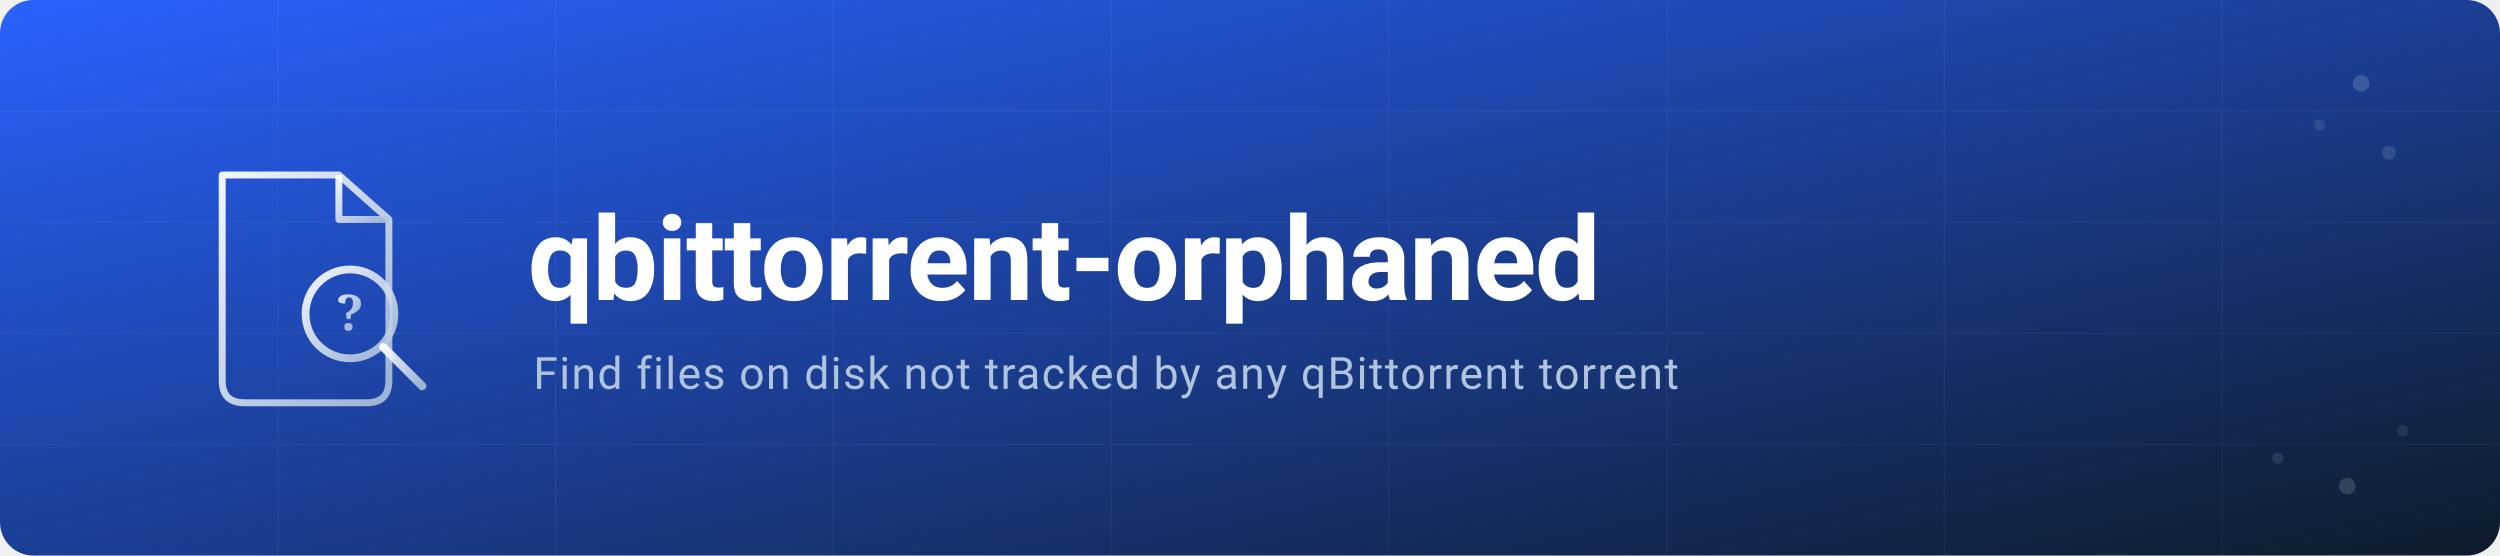
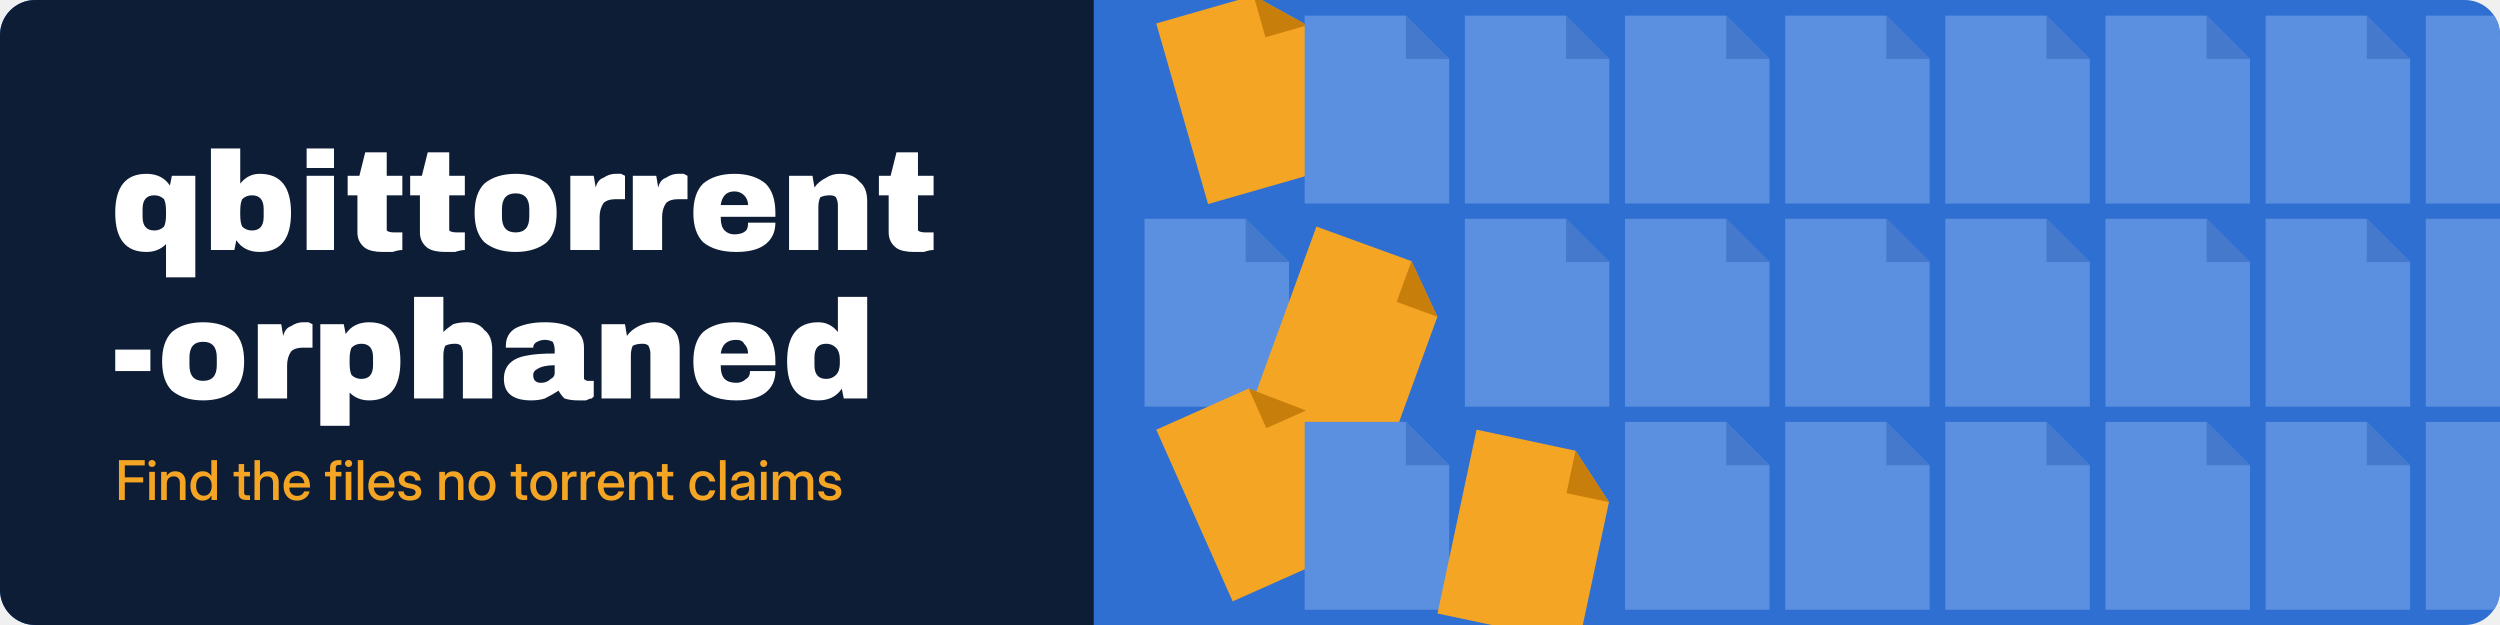
- <svg xmlns="http://www.w3.org/2000/svg" viewBox="0 0 900 200" width="900" height="200">
+ <svg xmlns="http://www.w3.org/2000/svg" viewBox="0 0 1280 320" width="1280" height="320" role="img" aria-label="qbittorrent-orphaned: a wall of files with a few out of line">
  <defs>
-     <linearGradient id="bg" x1="0%" y1="0%" x2="100%" y2="100%">
-       <stop offset="0%" stop-color="#2962FF" />
-       <stop offset="100%" stop-color="#0D1B2A" />
-     </linearGradient>
-     <linearGradient id="iconGrad" x1="0%" y1="0%" x2="100%" y2="100%">
-       <stop offset="0%" stop-color="#FFFFFF" stop-opacity="0.95" />
-       <stop offset="100%" stop-color="#B0C4DE" stop-opacity="0.85" />
-     </linearGradient>
+     <clipPath id="cl">
+       <rect width="1280" height="320" rx="18" />
+     </clipPath>
  </defs>
-   <rect width="900" height="200" rx="12" fill="url(#bg)" />
-   <g opacity="0.04" stroke="#FFFFFF" stroke-width="0.5">
-     <line x1="0" y1="40" x2="900" y2="40" />
-     <line x1="0" y1="80" x2="900" y2="80" />
-     <line x1="0" y1="120" x2="900" y2="120" />
-     <line x1="0" y1="160" x2="900" y2="160" />
-     <line x1="100" y1="0" x2="100" y2="200" />
-     <line x1="200" y1="0" x2="200" y2="200" />
-     <line x1="300" y1="0" x2="300" y2="200" />
-     <line x1="400" y1="0" x2="400" y2="200" />
-     <line x1="500" y1="0" x2="500" y2="200" />
-     <line x1="600" y1="0" x2="600" y2="200" />
-     <line x1="700" y1="0" x2="700" y2="200" />
-     <line x1="800" y1="0" x2="800" y2="200" />
+   <g clip-path="url(#cl)">
+     <rect width="1280" height="320" fill="#2F6FD1" />
+     <g transform="translate(592,12) rotate(-16) scale(1.85)">
+       <path d="M0 0 h28 l12 12 v40 h-40 z" fill="#F5A524" />
+       <path d="M28 0 v12 h12 z" fill="#C77E0A" />
+     </g>
+     <g transform="translate(668,8) rotate(0) scale(1.85)">
+       <path d="M0 0 h28 l12 12 v40 h-40 z" fill="#5B8FE0" />
+       <path d="M28 0 v12 h12 z" fill="#4479CC" />
+     </g>
+     <g transform="translate(750,8) rotate(0) scale(1.85)">
+       <path d="M0 0 h28 l12 12 v40 h-40 z" fill="#5B8FE0" />
+       <path d="M28 0 v12 h12 z" fill="#4479CC" />
+     </g>
+     <g transform="translate(832,8) rotate(0) scale(1.85)">
+       <path d="M0 0 h28 l12 12 v40 h-40 z" fill="#5B8FE0" />
+       <path d="M28 0 v12 h12 z" fill="#4479CC" />
+     </g>
+     <g transform="translate(914,8) rotate(0) scale(1.85)">
+       <path d="M0 0 h28 l12 12 v40 h-40 z" fill="#5B8FE0" />
+       <path d="M28 0 v12 h12 z" fill="#4479CC" />
+     </g>
+     <g transform="translate(996,8) rotate(0) scale(1.85)">
+       <path d="M0 0 h28 l12 12 v40 h-40 z" fill="#5B8FE0" />
+       <path d="M28 0 v12 h12 z" fill="#4479CC" />
+     </g>
+     <g transform="translate(1078,8) rotate(0) scale(1.85)">
+       <path d="M0 0 h28 l12 12 v40 h-40 z" fill="#5B8FE0" />
+       <path d="M28 0 v12 h12 z" fill="#4479CC" />
+     </g>
+     <g transform="translate(1160,8) rotate(0) scale(1.85)">
+       <path d="M0 0 h28 l12 12 v40 h-40 z" fill="#5B8FE0" />
+       <path d="M28 0 v12 h12 z" fill="#4479CC" />
+     </g>
+     <g transform="translate(1242,8) rotate(0) scale(1.85)">
+       <path d="M0 0 h28 l12 12 v40 h-40 z" fill="#5B8FE0" />
+       <path d="M28 0 v12 h12 z" fill="#4479CC" />
+     </g>
+     <g transform="translate(586,112) rotate(0) scale(1.85)">
+       <path d="M0 0 h28 l12 12 v40 h-40 z" fill="#5B8FE0" />
+       <path d="M28 0 v12 h12 z" fill="#4479CC" />
+     </g>
+     <g transform="translate(674,116) rotate(20) scale(1.85)">
+       <path d="M0 0 h28 l12 12 v40 h-40 z" fill="#F5A524" />
+       <path d="M28 0 v12 h12 z" fill="#C77E0A" />
+     </g>
+     <g transform="translate(750,112) rotate(0) scale(1.85)">
+       <path d="M0 0 h28 l12 12 v40 h-40 z" fill="#5B8FE0" />
+       <path d="M28 0 v12 h12 z" fill="#4479CC" />
+     </g>
+     <g transform="translate(832,112) rotate(0) scale(1.85)">
+       <path d="M0 0 h28 l12 12 v40 h-40 z" fill="#5B8FE0" />
+       <path d="M28 0 v12 h12 z" fill="#4479CC" />
+     </g>
+     <g transform="translate(914,112) rotate(0) scale(1.85)">
+       <path d="M0 0 h28 l12 12 v40 h-40 z" fill="#5B8FE0" />
+       <path d="M28 0 v12 h12 z" fill="#4479CC" />
+     </g>
+     <g transform="translate(996,112) rotate(0) scale(1.85)">
+       <path d="M0 0 h28 l12 12 v40 h-40 z" fill="#5B8FE0" />
+       <path d="M28 0 v12 h12 z" fill="#4479CC" />
+     </g>
+     <g transform="translate(1078,112) rotate(0) scale(1.85)">
+       <path d="M0 0 h28 l12 12 v40 h-40 z" fill="#5B8FE0" />
+       <path d="M28 0 v12 h12 z" fill="#4479CC" />
+     </g>
+     <g transform="translate(1160,112) rotate(0) scale(1.85)">
+       <path d="M0 0 h28 l12 12 v40 h-40 z" fill="#5B8FE0" />
+       <path d="M28 0 v12 h12 z" fill="#4479CC" />
+     </g>
+     <g transform="translate(1242,112) rotate(0) scale(1.85)">
+       <path d="M0 0 h28 l12 12 v40 h-40 z" fill="#5B8FE0" />
+       <path d="M28 0 v12 h12 z" fill="#4479CC" />
+     </g>
+     <g transform="translate(592,220) rotate(-24) scale(1.85)">
+       <path d="M0 0 h28 l12 12 v40 h-40 z" fill="#F5A524" />
+       <path d="M28 0 v12 h12 z" fill="#C77E0A" />
+     </g>
+     <g transform="translate(668,216) rotate(0) scale(1.85)">
+       <path d="M0 0 h28 l12 12 v40 h-40 z" fill="#5B8FE0" />
+       <path d="M28 0 v12 h12 z" fill="#4479CC" />
+     </g>
+     <g transform="translate(756,220) rotate(12) scale(1.85)">
+       <path d="M0 0 h28 l12 12 v40 h-40 z" fill="#F5A524" />
+       <path d="M28 0 v12 h12 z" fill="#C77E0A" />
+     </g>
+     <g transform="translate(832,216) rotate(0) scale(1.85)">
+       <path d="M0 0 h28 l12 12 v40 h-40 z" fill="#5B8FE0" />
+       <path d="M28 0 v12 h12 z" fill="#4479CC" />
+     </g>
+     <g transform="translate(914,216) rotate(0) scale(1.85)">
+       <path d="M0 0 h28 l12 12 v40 h-40 z" fill="#5B8FE0" />
+       <path d="M28 0 v12 h12 z" fill="#4479CC" />
+     </g>
+     <g transform="translate(996,216) rotate(0) scale(1.85)">
+       <path d="M0 0 h28 l12 12 v40 h-40 z" fill="#5B8FE0" />
+       <path d="M28 0 v12 h12 z" fill="#4479CC" />
+     </g>
+     <g transform="translate(1078,216) rotate(0) scale(1.85)">
+       <path d="M0 0 h28 l12 12 v40 h-40 z" fill="#5B8FE0" />
+       <path d="M28 0 v12 h12 z" fill="#4479CC" />
+     </g>
+     <g transform="translate(1160,216) rotate(0) scale(1.85)">
+       <path d="M0 0 h28 l12 12 v40 h-40 z" fill="#5B8FE0" />
+       <path d="M28 0 v12 h12 z" fill="#4479CC" />
+     </g>
+     <g transform="translate(1242,216) rotate(0) scale(1.85)">
+       <path d="M0 0 h28 l12 12 v40 h-40 z" fill="#5B8FE0" />
+       <path d="M28 0 v12 h12 z" fill="#4479CC" />
+     </g>
+     <rect width="560" height="320" fill="#0E1D36" />
+     <path fill="#fff" d="M87,95l1-5l12,0l0,52l-15,0l0-17q-4,4-10,4q-8,0-12-5q-4-5-4-15q0-10 4-15q4-5 12-5q8,0 12,6zM73,107l0,4q0,7 6,7q3,0 5-2q1-2 1-6l0-2q0-4-1-6q-2-2-5-2q-6,0-6,7zM133,89q8,0 12,5q4,5 4,15q0,10-4,15q-4,5-12,5q-8,0-12-6l-1,5l-12,0l0-52l15,0l0,18q4-5 10-5zM123,108l0,2q0,4 1,6q2,2 5,2q6,0 6-7l0-4q0-7-6-7q-3,0-5,2q-1,2-1,6zM157,86l0-10l14,0l0,10zM157,128l0-38l14,0l0,38zM206,90l0,10l-8,0l0,14q0,3 0,4q1,1 4,1l4,0l0,9q-2,0-5,1q-3,0-5,0q-6,0-9-2q-4-3-4-8l0-19l-5,0l0-10l6,0l3-12l11,0l0,12zM238,90l0,10l-8,0l0,14q0,3 0,4q1,1 4,1l4,0l0,9q-2,0-5,1q-3,0-5,0q-6,0-9-2q-4-3-4-8l0-19l-5,0l0-10l6,0l3-12l11,0l0,12zM285,109q0,10-5,15q-6,5-16,5q-10,0-16-5q-5-5-5-15q0-10 5-15q6-5 16-5q10,0 16,5q5,5 5,15zM257,107l0,4q0,8 7,8q7,0 7-8l0-4q0-8-7-8q-7,0-7,8zM320,90l0,12l-5,0q-4,0-6,2q-2,3-2,7l0,17l-15,0l0-38l12,0l1,6q1-4 4-5q3-2 6-2q2,0 3,0q2,1 2,1zM352,90l0,12l-5,0q-4,0-6,2q-2,3-2,7l0,17l-15,0l0-38l12,0l1,6q1-4 4-5q3-2 6-2q2,0 3,0q2,1 2,1zM397,109l0,2l-28,0q0,5 2,7q2,2 5,2q4,0 6-2q1-1 1-4l14,0q0,7-5,11q-5,4-15,4q-11,0-17-5q-5-5-5-15q0-10 5-15q6-5 16-5q10,0 16,5q5,5 5,15zM369,105l14,0q0-3-2-5q-2-2-5-2q-6,0-7,7zM444,103l0,25l-15,0l0-23q0-2-1-4q-1-1-3-1q-3,0-5,1q-1,2-1,5l0,22l-15,0l0-38l12,0l1,6q2-3 6-5q3-2 7-2q7,0 10,4q4,3 4,10zM478,90l0,10l-8,0l0,14q0,3 0,4q1,1 4,1l4,0l0,9q-2,0-5,1q-3,0-5,0q-6,0-9-2q-4-3-4-8l0-19l-5,0l0-10l6,0l3-12l11,0l0,12z" />
+     <path fill="#fff" d="M59,190l0-11l18,0l0,11zM125,185q0,10-5,15q-6,5-16,5q-10,0-16-5q-5-5-5-15q0-10 5-15q6-5 16-5q10,0 16,5q5,5 5,15zM97,183l0,4q0,8 7,8q7,0 7-8l0-4q0-8-7-8q-7,0-7,8zM160,166l0,12l-5,0q-4,0-6,2q-2,3-2,7l0,17l-15,0l0-38l12,0l1,6q1-4 4-5q3-2 6-2q2,0 3,0q2,1 2,1zM205,185q0,10-4,15q-4,5-12,5q-6,0-10-4l0,17l-15,0l0-52l12,0l1,5q4-6 12-6q8,0 12,5q4,5 4,15zM179,184l0,2q0,4 1,6q2,2 5,2q6,0 6-7l0-4q0-7-6-7q-3,0-5,2q-1,2-1,6zM239,165q6,0 9,4q4,3 4,10l0,25l-15,0l0-23q0-2-1-4q-1-1-3-1q-3,0-5,1q-1,2-1,5l0,22l-15,0l0-52l15,0l0,18q2-2 5-4q3-1 7-1zM299,178l0,14q0,2 0,2q1,1 2,1l3,0l0,8q-1,1-1,1q-1,0-3,1q-2,0-4,0q-4,0-7-1q-2-2-3-4q-3,2-7,4q-3,1-7,1q-14,0-14-11q0-5 3-8q3-3 9-4q5-1 14-1l0-2q0-2-1-4q-2-1-4-1q-2,0-4,1q-2,1-2,3l0,0l-14,0q0,0 0-1q0-6 5-9q6-3 15-3q9,0 14,3q6,3 6,10zM273,192q0,4 4,4q3,0 5-2q2-1 2-3l0-4q-6,0-9,2q-2,1-2,3zM348,179l0,25l-15,0l0-23q0-2-1-4q-1-1-3-1q-3,0-5,1q-1,2-1,5l0,22l-15,0l0-38l12,0l1,6q2-3 6-5q4-2 8-2q6,0 10,4q3,3 3,10zM397,185l0,2l-28,0q0,5 2,7q2,2 6,2q3,0 5-2q2-1 2-4l13,0q0,7-5,11q-5,4-15,4q-11,0-17-5q-5-5-5-15q0-10 5-15q6-5 16-5q10,0 16,5q5,5 5,15zM369,181l14,0q0-3-2-5q-1-2-4-2q-7,0-8,7zM432,204l-1-5q-4,6-12,6q-8,0-12-5q-4-5-4-15q0-10 4-15q4-5 12-5q6,0 10,5l0-18l15,0l0,52zM417,183l0,4q0,7 6,7q3,0 5-2q2-2 2-6l0-2q0-4-2-6q-2-2-5-2q-6,0-6,7z" />
+     <path fill="#F5A524" d="M60.9,256l0-20.4l13.2,0l0,2.7l-10.2,0l0,6.1l9.4,0l0,2.6l-9.4,0l0,9zM76.4,256l0-14.4l2.9,0l0,14.4zM77.8,239.1q-.7,0-1.3-.5q-.5-.6-.5-1.3q0-.7 .5-1.3q.6-.5 1.3-.5q.8,0 1.3,.5q.6,.6 .6,1.3q0,.7-.6,1.3q-.5,.5-1.3,.5zM85.4,247.7l0,8.3l-2.9,0l0-14.4l2.9,0l0,3.5l-.7,0q.7-1.9 2-2.9q1.2-.9 3-.9q1.5,0 2.7,.6q1.2,.7 1.9,1.9q.7,1.3 .7,3.2l0,9l-2.9,0l0-8.6q0-1.8-.9-2.7q-.8-.8-2.3-.8q-1,0-1.8,.4q-.7,.4-1.2,1.2q-.5,.8-.5,2.2zM103.8,256.3q-1.9,0-3.3-1q-1.4-.9-2.2-2.6q-.8-1.7-.8-3.9q0-2.2 .8-3.9q.8-1.7 2.2-2.7q1.4-.9 3.2-.9q1,0 1.8,.2q.9,.3 1.5,.8q.7,.5 1.2,1.4l0,0l0-8.1l2.9,0l0,20.4l-2.8,0l0-2.2l-.1,0q-.5,.8-1.1,1.4q-.7,.5-1.6,.8q-.8,.3-1.7,.3zM104.3,253.8q1.3,0 2.2-.6q.9-.6 1.4-1.8q.5-1.1 .5-2.6q0-1.6-.5-2.7q-.5-1.1-1.4-1.7q-.9-.6-2.2-.6q-1.1,0-2,.5q-.9,.6-1.4,1.7q-.5,1.1-.5,2.8q0,1.6 .5,2.7q.5,1.1 1.4,1.7q.9,.6 2,.6zM128,241.6l0,2.3l-8.4,0l0-2.3zM122.2,237.6l2.8,0l0,14.6q0,.8 .4,1.1q.3,.3 1.2,.3q.3,0 .7,0q.4,0 .7,0l0,2.4q-.4,0-.9,0q-.5,0-.9,0q-2.1,0-3.1-.9q-.9-.8-.9-2.5zM133.1,247.7l0,8.3l-2.8,0l0-20.4l2.8,0l0,9.5l-.7,0q.7-1.9 2-2.9q1.3-.9 3-.9q1.5,0 2.7,.6q1.2,.7 1.9,1.9q.7,1.3 .7,3.2l0,9l-2.9,0l0-8.6q0-1.8-.8-2.7q-.9-.8-2.4-.8q-1,0-1.7,.4q-.8,.4-1.3,1.2q-.5,.8-.5,2.2zM152.1,256.3q-2.2,0-3.7-.9q-1.5-1-2.4-2.7q-.8-1.7-.8-3.9q0-2.2 .9-3.9q.8-1.7 2.4-2.7q1.5-1 3.4-1q1.6,0 2.8,.6q1.2,.5 2.1,1.5q.9,1 1.4,2.4q.5,1.4 .5,3.1l0,.8l-12.2,0l0-2.2l10.7,0l-1.3,.6q0-1.3-.5-2.3q-.5-1-1.3-1.5q-.9-.6-2.1-.6q-1.2,0-2.1,.6q-.9,.5-1.4,1.5q-.4,1-.4,2.3l0,1.3q0,1.4 .4,2.4q.5,1 1.4,1.6q.9,.6 2.2,.6q1,0 1.7-.3q.7-.3 1.2-.8q.5-.5 .7-1.2l2.8,0q-.3,1.4-1.2,2.5q-.9,1-2.2,1.6q-1.4,.6-3,.6zM174.8,241.6l0,2.3l-8.4,0l0-2.3zM169,256l0-16.8q0-1.1 .5-1.9q.5-.8 1.4-1.2q.9-.5 2.2-.5q.6,0 1.1,0q.5,0 .6,0l0,2.4q-.1,0-.5,0q-.5,0-.7,0q-.9,0-1.3,.4q-.4,.4-.4,1.3l0,16.3zM177,256l0-14.4l2.9,0l0,14.4zM178.5,239.1q-.8,0-1.3-.5q-.6-.6-.6-1.3q0-.7 .6-1.3q.5-.5 1.3-.5q.7,0 1.3,.5q.5,.6 .5,1.3q0,.7-.5,1.3q-.6,.5-1.3,.5zM186,235.6l0,20.4l-2.8,0l0-20.4zM195.5,256.3q-2.2,0-3.7-.9q-1.6-1-2.4-2.7q-.8-1.7-.8-3.9q0-2.2 .8-3.9q.9-1.7 2.4-2.7q1.5-1 3.5-1q1.5,0 2.8,.6q1.2,.5 2.1,1.5q.9,1 1.4,2.4q.4,1.4 .4,3.1l0,.8l-12.1,0l0-2.2l10.6,0l-1.2,.6q0-1.3-.5-2.3q-.5-1-1.4-1.5q-.9-.6-2.1-.6q-1.2,0-2,.6q-.9,.5-1.4,1.5q-.5,1-.5,2.3l0,1.3q0,1.4 .5,2.4q.5,1 1.4,1.6q.9,.6 2.2,.6q.9,0 1.7-.3q.7-.3 1.2-.8q.4-.5 .7-1.2l2.7,0q-.2,1.4-1.1,2.5q-.9,1-2.3,1.6q-1.3,.6-2.9,.6zM209.9,256.3q-1.7,0-3-.5q-1.3-.5-2.1-1.6q-.8-1-.9-2.6l2.8,0q.1,1.2 .9,1.8q.8,.6 2.2,.6q1.4,0 2.2-.5q.8-.6 .8-1.4q0-.8-.6-1.2q-.5-.5-1.5-.7l-2.4-.5q-2-.5-3.1-1.5q-1-1-1-2.6q0-1.3 .7-2.3q.7-1 1.9-1.5q1.3-.6 2.9-.6q1.6,0 2.9,.6q1.3,.6 2,1.6q.7,1.1 .8,2.6l-2.8,0q0-1.1-.8-1.8q-.8-.7-2.1-.7q-1.2,0-1.9,.6q-.7,.6-.7,1.4q0,.8 .5,1.2q.6,.5 1.5,.7l2.5,.5q2.1,.5 3.1,1.5q1,.9 1,2.5q0,1.4-.8,2.4q-.7,1-2,1.5q-1.3,.5-3,.5zM227.8,247.7l0,8.3l-2.9,0l0-14.4l2.9,0l0,3.5l-.7,0q.7-1.9 2-2.9q1.2-.9 3-.9q1.5,0 2.7,.6q1.2,.7 1.9,1.9q.6,1.3 .6,3.2l0,9l-2.8,0l0-8.6q0-1.8-.9-2.7q-.8-.8-2.3-.8q-1,0-1.8,.4q-.8,.4-1.2,1.2q-.5,.8-.5,2.2zM246.8,256.3q-2.1,0-3.6-.9q-1.6-1-2.5-2.7q-.8-1.7-.8-3.9q0-2.2 .8-3.9q.9-1.7 2.5-2.7q1.5-1 3.6-1q2.1,0 3.6,1q1.6,1 2.4,2.7q.9,1.7 .9,3.9q0,2.2-.9,3.9q-.8,1.7-2.4,2.7q-1.5,.9-3.6,.9zM246.8,253.8q1.2,0 2.1-.6q.9-.6 1.4-1.7q.5-1.2 .5-2.7q0-1.6-.5-2.7q-.5-1.1-1.4-1.7q-.9-.7-2.1-.7q-1.2,0-2.1,.6q-.9,.7-1.4,1.8q-.5,1.1-.5,2.7q0,1.5 .5,2.7q.5,1.1 1.4,1.7q.9,.6 2.1,.6zM269.9,241.6l0,2.3l-8.4,0l0-2.3zM264.1,237.6l2.8,0l0,14.6q0,.8 .4,1.1q.3,.3 1.2,.3q.3,0 .7,0q.4,0 .7,0l0,2.4q-.4,0-.9,0q-.5,0-.9,0q-2.1,0-3.1-.9q-.9-.8-.9-2.5zM278.4,256.3q-2.1,0-3.6-.9q-1.6-1-2.5-2.7q-.8-1.7-.8-3.9q0-2.2 .8-3.9q.9-1.7 2.5-2.7q1.5-1 3.6-1q2,0 3.6,1q1.5,1 2.4,2.7q.9,1.7 .9,3.9q0,2.2-.9,3.9q-.9,1.7-2.4,2.7q-1.6,.9-3.6,.9zM278.4,253.8q1.2,0 2.1-.6q.9-.6 1.4-1.7q.5-1.2 .5-2.7q0-1.6-.5-2.7q-.5-1.1-1.4-1.7q-.9-.7-2.1-.7q-1.3,0-2.1,.6q-.9,.7-1.4,1.8q-.5,1.1-.5,2.7q0,1.5 .5,2.7q.5,1.1 1.3,1.7q.9,.6 2.2,.6zM287.8,256l0-14.4l2.8,0l0,2.3l.1,0q.4-1.2 1.2-1.9q.9-.6 2.2-.6q.4,0 .7,0q.2,0 .4,.1l0,2.6q-.2,0-.6,0q-.4-.1-.9-.1q-.8,0-1.5,.4q-.7,.3-1.1,1.1q-.4,.8-.4,2l0,8.5zM297.3,256l0-14.4l2.8,0l0,2.3l.1,0q.4-1.2 1.2-1.9q.9-.6 2.2-.6q.4,0 .7,0q.2,0 .4,.1l0,2.6q-.2,0-.6,0q-.4-.1-.9-.1q-.8,0-1.5,.4q-.7,.3-1.1,1.1q-.4,.8-.4,2l0,8.5zM313,256.3q-2.1,0-3.7-.9q-1.5-1-2.3-2.7q-.9-1.7-.9-3.9q0-2.2 .9-3.9q.9-1.7 2.4-2.7q1.5-1 3.5-1q1.5,0 2.7,.6q1.3,.5 2.2,1.5q.8,1 1.3,2.4q.5,1.4 .5,3.1l0,.8l-12.2,0l0-2.2l10.7,0l-1.3,.6q0-1.3-.5-2.3q-.4-1-1.3-1.5q-.9-.6-2.1-.6q-1.2,0-2.1,.6q-.9,.5-1.3,1.5q-.5,1-.5,2.3l0,1.3q0,1.4 .5,2.4q.4,1 1.3,1.6q1,.6 2.3,.6q.9,0 1.6-.3q.7-.3 1.2-.8q.5-.5 .7-1.2l2.8,0q-.3,1.4-1.2,2.5q-.9,1-2.2,1.6q-1.4,.6-3,.6zM325,247.7l0,8.3l-2.9,0l0-14.4l2.8,0l0,3.5l-.7,0q.8-1.9 2-2.9q1.3-.9 3.1-.9q1.5,0 2.7,.6q1.1,.7 1.8,1.9q.7,1.3 .7,3.2l0,9l-2.9,0l0-8.6q0-1.8-.8-2.7q-.8-.8-2.3-.8q-1,0-1.8,.4q-.8,.4-1.3,1.2q-.4,.8-.4,2.2zM344.7,241.6l0,2.3l-8.4,0l0-2.3zM338.9,237.6l2.9,0l0,14.6q0,.8 .3,1.1q.3,.3 1.2,.3q.3,0 .7,0q.4,0 .7,0l0,2.4q-.3,0-.8,0q-.5,0-1,0q-2,0-3-.9q-1-.8-1-2.5zM359.8,256.3q-2,0-3.6-.9q-1.5-1-2.4-2.7q-.8-1.7-.8-3.9q0-2.2 .8-3.9q.9-1.7 2.4-2.7q1.6-1 3.6-1q1.3,0 2.4,.4q1.1,.4 2,1.1q.8,.7 1.3,1.7q.5,.9 .7,2.1l-2.9,0q-.1-.6-.4-1.1q-.3-.5-.7-.9q-.4-.4-1-.6q-.6-.2-1.3-.2q-1.3,0-2.2,.7q-.9,.6-1.3,1.7q-.5,1.2-.5,2.7q0,1.5 .5,2.7q.4,1.1 1.3,1.7q.9,.6 2.2,.6q.7,0 1.3-.2q.6-.2 1-.5q.4-.4 .6-.9q.3-.5 .5-1.1l2.9,0q-.2,1.1-.7,2q-.5,1-1.3,1.7q-.9,.7-2,1.1q-1.1,.4-2.4,.4zM371.5,235.6l0,20.4l-2.9,0l0-20.4zM379.2,256.2q-1.5,0-2.6-.5q-1.1-.5-1.8-1.4q-.6-1-.6-2.4q0-1.3 .4-2.1q.5-.7 1.3-1.2q.8-.5 1.8-.7q1.1-.3 2.2-.4q1.3-.2 2.1-.3q.8-.1 1.1-.3q.4-.2 .4-.7l0-.2q0-.7-.4-1.2q-.3-.5-1-.8q-.6-.4-1.6-.4q-.9,0-1.6,.3q-.7,.3-1.1,.9q-.4,.5-.5,1.2l-2.8,0q.1-1.4 .8-2.5q.8-1 2.1-1.6q1.4-.6 3.2-.6q1.3,0 2.4,.3q1,.4 1.8,1q.7,.6 1.1,1.5q.4,.9 .4,2l0,9.9l-2.8,0l0-2.1l-.1,0q-.3,.6-.8,1.2q-.5,.5-1.4,.8q-.8,.3-2,.3zM379.7,253.9q1.3,0 2.1-.4q.9-.5 1.3-1.3q.4-.7 .4-1.6l0-1.7q-.2,.1-.5,.2q-.3,.1-.8,.2q-.5,.1-1.1,.2q-.5,.1-1.1,.2q-.8,.1-1.5,.3q-.6,.3-1.1,.7q-.4,.5-.4,1.2q0,.6 .3,1.1q.4,.4 1,.7q.6,.2 1.4,.2zM389.6,256l0-14.4l2.9,0l0,14.4zM391,239.1q-.8,0-1.3-.5q-.5-.6-.5-1.3q0-.7 .5-1.3q.5-.5 1.3-.5q.8,0 1.3,.5q.5,.6 .5,1.3q0,.7-.5,1.3q-.5,.5-1.3,.5zM395.7,256l0-14.4l2.8,0l0,3l-.3,0q.5-1.1 1.1-1.8q.7-.8 1.6-1.1q.9-.4 1.9-.4q1.7,0 2.9,.9q1.2,1 1.5,2.4l-.5,0q.3-.9 1-1.7q.7-.7 1.7-1.2q.9-.4 2.1-.4q1.4,0 2.5,.6q1.1,.6 1.7,1.7q.7,1.2 .7,2.9l0,9.5l-2.9,0l0-9.3q0-1.5-.9-2.2q-.9-.7-2-.7q-1,0-1.7,.4q-.7,.4-1.1,1.1q-.3,.7-.3,1.7l0,9l-2.9,0l0-9.4q0-1.3-.8-2q-.8-.8-2-.8q-.9,0-1.6,.4q-.7,.4-1.2,1.2q-.4,.7-.4,1.9l0,8.7zM425,256.3q-1.7,0-3-.5q-1.3-.5-2.1-1.6q-.9-1-1-2.6l2.9,0q.1,1.2 .9,1.8q.8,.6 2.2,.6q1.4,0 2.2-.5q.8-.6 .8-1.4q0-.8-.6-1.2q-.6-.5-1.5-.7l-2.4-.5q-2-.5-3.1-1.5q-1-1-1-2.6q0-1.3 .7-2.3q.6-1 1.9-1.5q1.2-.6 2.9-.6q1.6,0 2.9,.6q1.2,.6 2,1.6q.7,1.1 .8,2.6l-2.8,0q0-1.1-.8-1.8q-.8-.7-2.1-.7q-1.2,0-1.9,.6q-.7,.6-.7,1.4q0,.8 .5,1.2q.6,.5 1.5,.7l2.5,.5q2.1,.5 3.1,1.5q1,.9 1,2.5q0,1.4-.8,2.4q-.7,1-2,1.5q-1.3,.5-3,.5z" />
  </g>
-   <g transform="translate(80, 55)">
-     <path d="M0 8 L0 82 Q0 90 8 90 L52 90 Q60 90 60 82 L60 24 L42 8 Z" fill="none" stroke="url(#iconGrad)" stroke-width="2.5" stroke-linejoin="round" />
-     <path d="M42 8 L42 24 L60 24" fill="none" stroke="url(#iconGrad)" stroke-width="2.5" stroke-linejoin="round" />
-     <line x1="14" y1="42" x2="46" y2="42" stroke="url(#iconGrad)" stroke-width="2" stroke-linecap="round" opacity="0.6" />
-     <line x1="14" y1="54" x2="40" y2="54" stroke="url(#iconGrad)" stroke-width="2" stroke-linecap="round" opacity="0.6" />
-     <line x1="14" y1="66" x2="34" y2="66" stroke="url(#iconGrad)" stroke-width="2" stroke-linecap="round" opacity="0.6" />
-   </g>
-   <g transform="translate(108, 95)">
-     <circle cx="18" cy="18" r="16" fill="none" stroke="url(#iconGrad)" stroke-width="2.8" />
-     <line x1="30" y1="30" x2="44" y2="44" stroke="url(#iconGrad)" stroke-width="3" stroke-linecap="round" />
-     <text x="18" y="24" text-anchor="middle" font-family="Georgia, serif" font-size="18" font-weight="bold" fill="url(#iconGrad)" opacity="0.9">?</text>
-   </g>
-   <text x="190" y="108" font-family="'Segoe UI', Roboto, 'Helvetica Neue', Arial, sans-serif" font-size="42" font-weight="700" fill="#FFFFFF" letter-spacing="-0.5">
-     qbittorrent-orphaned
-   </text>
-   <text x="192" y="140" font-family="'Segoe UI', Roboto, 'Helvetica Neue', Arial, sans-serif" font-size="16" fill="#B0C4DE" letter-spacing="0.5">
-     Find files on disk not tracked by any qBittorrent torrent
-   </text>
-   <circle cx="850" cy="30" r="3" fill="#FFFFFF" opacity="0.15" />
-   <circle cx="835" cy="45" r="2" fill="#FFFFFF" opacity="0.1" />
-   <circle cx="860" cy="55" r="2.5" fill="#FFFFFF" opacity="0.12" />
-   <circle cx="820" cy="165" r="2" fill="#FFFFFF" opacity="0.1" />
-   <circle cx="845" cy="175" r="3" fill="#FFFFFF" opacity="0.15" />
-   <circle cx="865" cy="155" r="2" fill="#FFFFFF" opacity="0.08" />
</svg>
